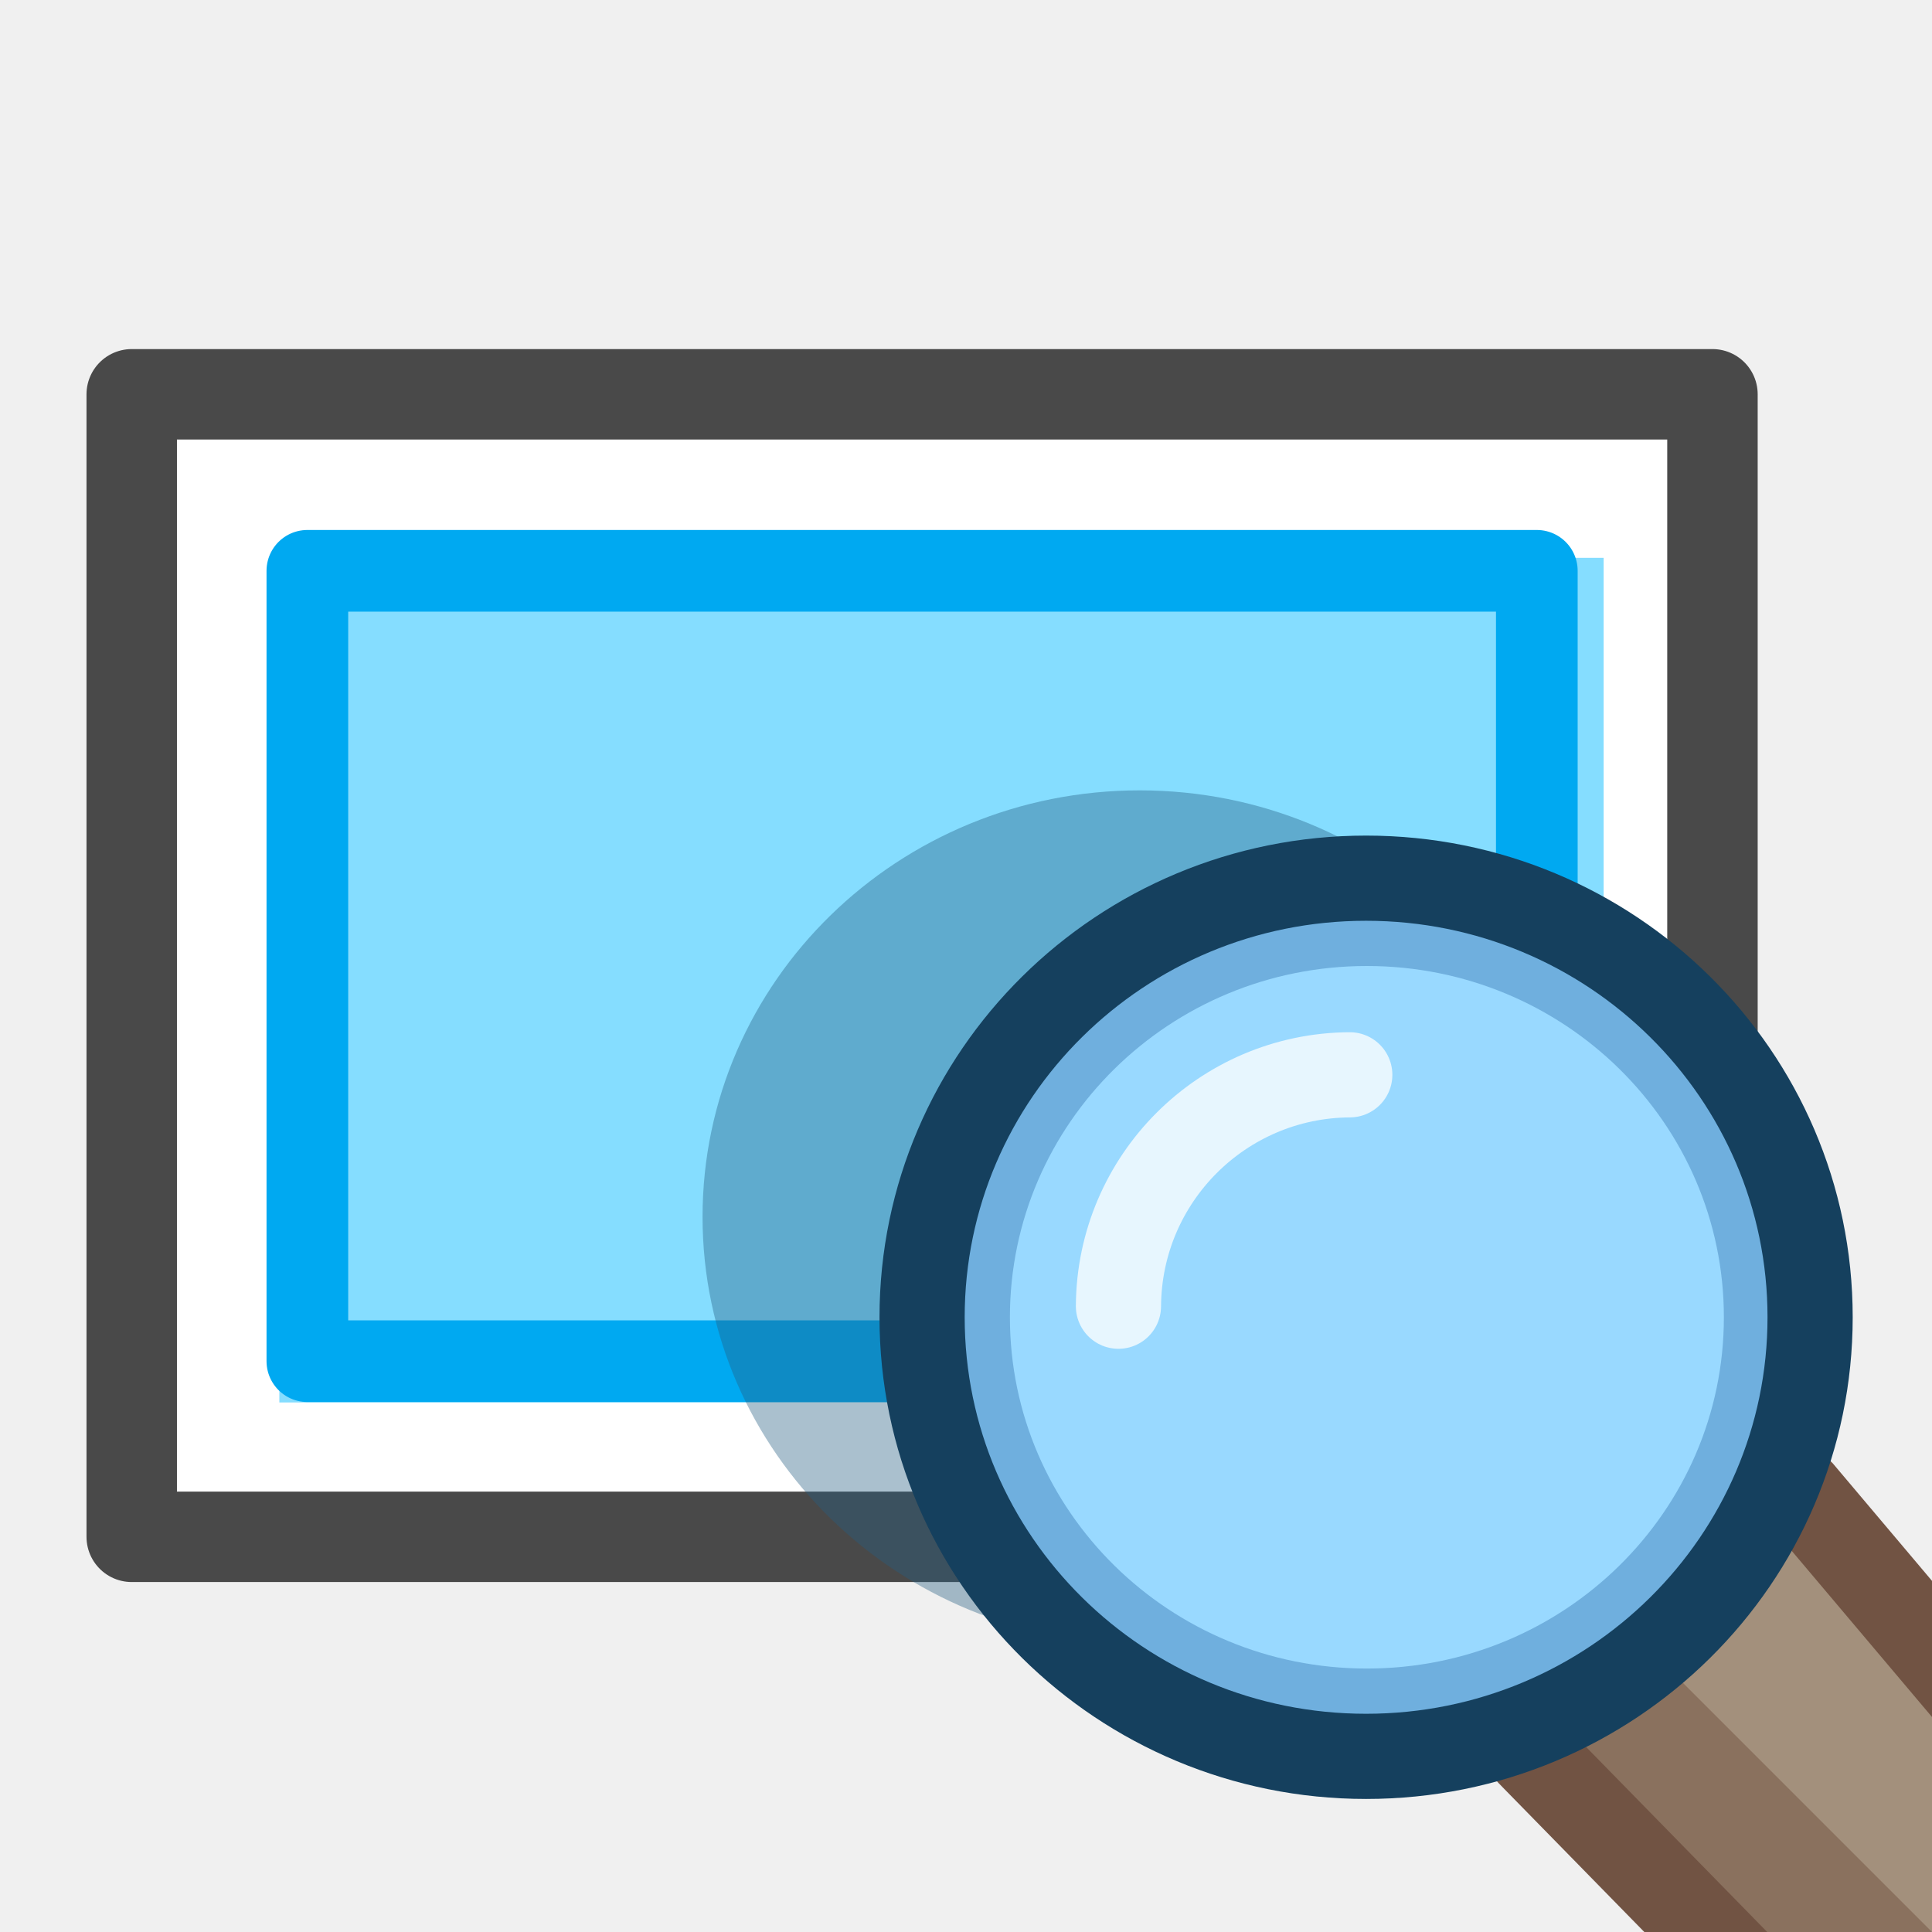
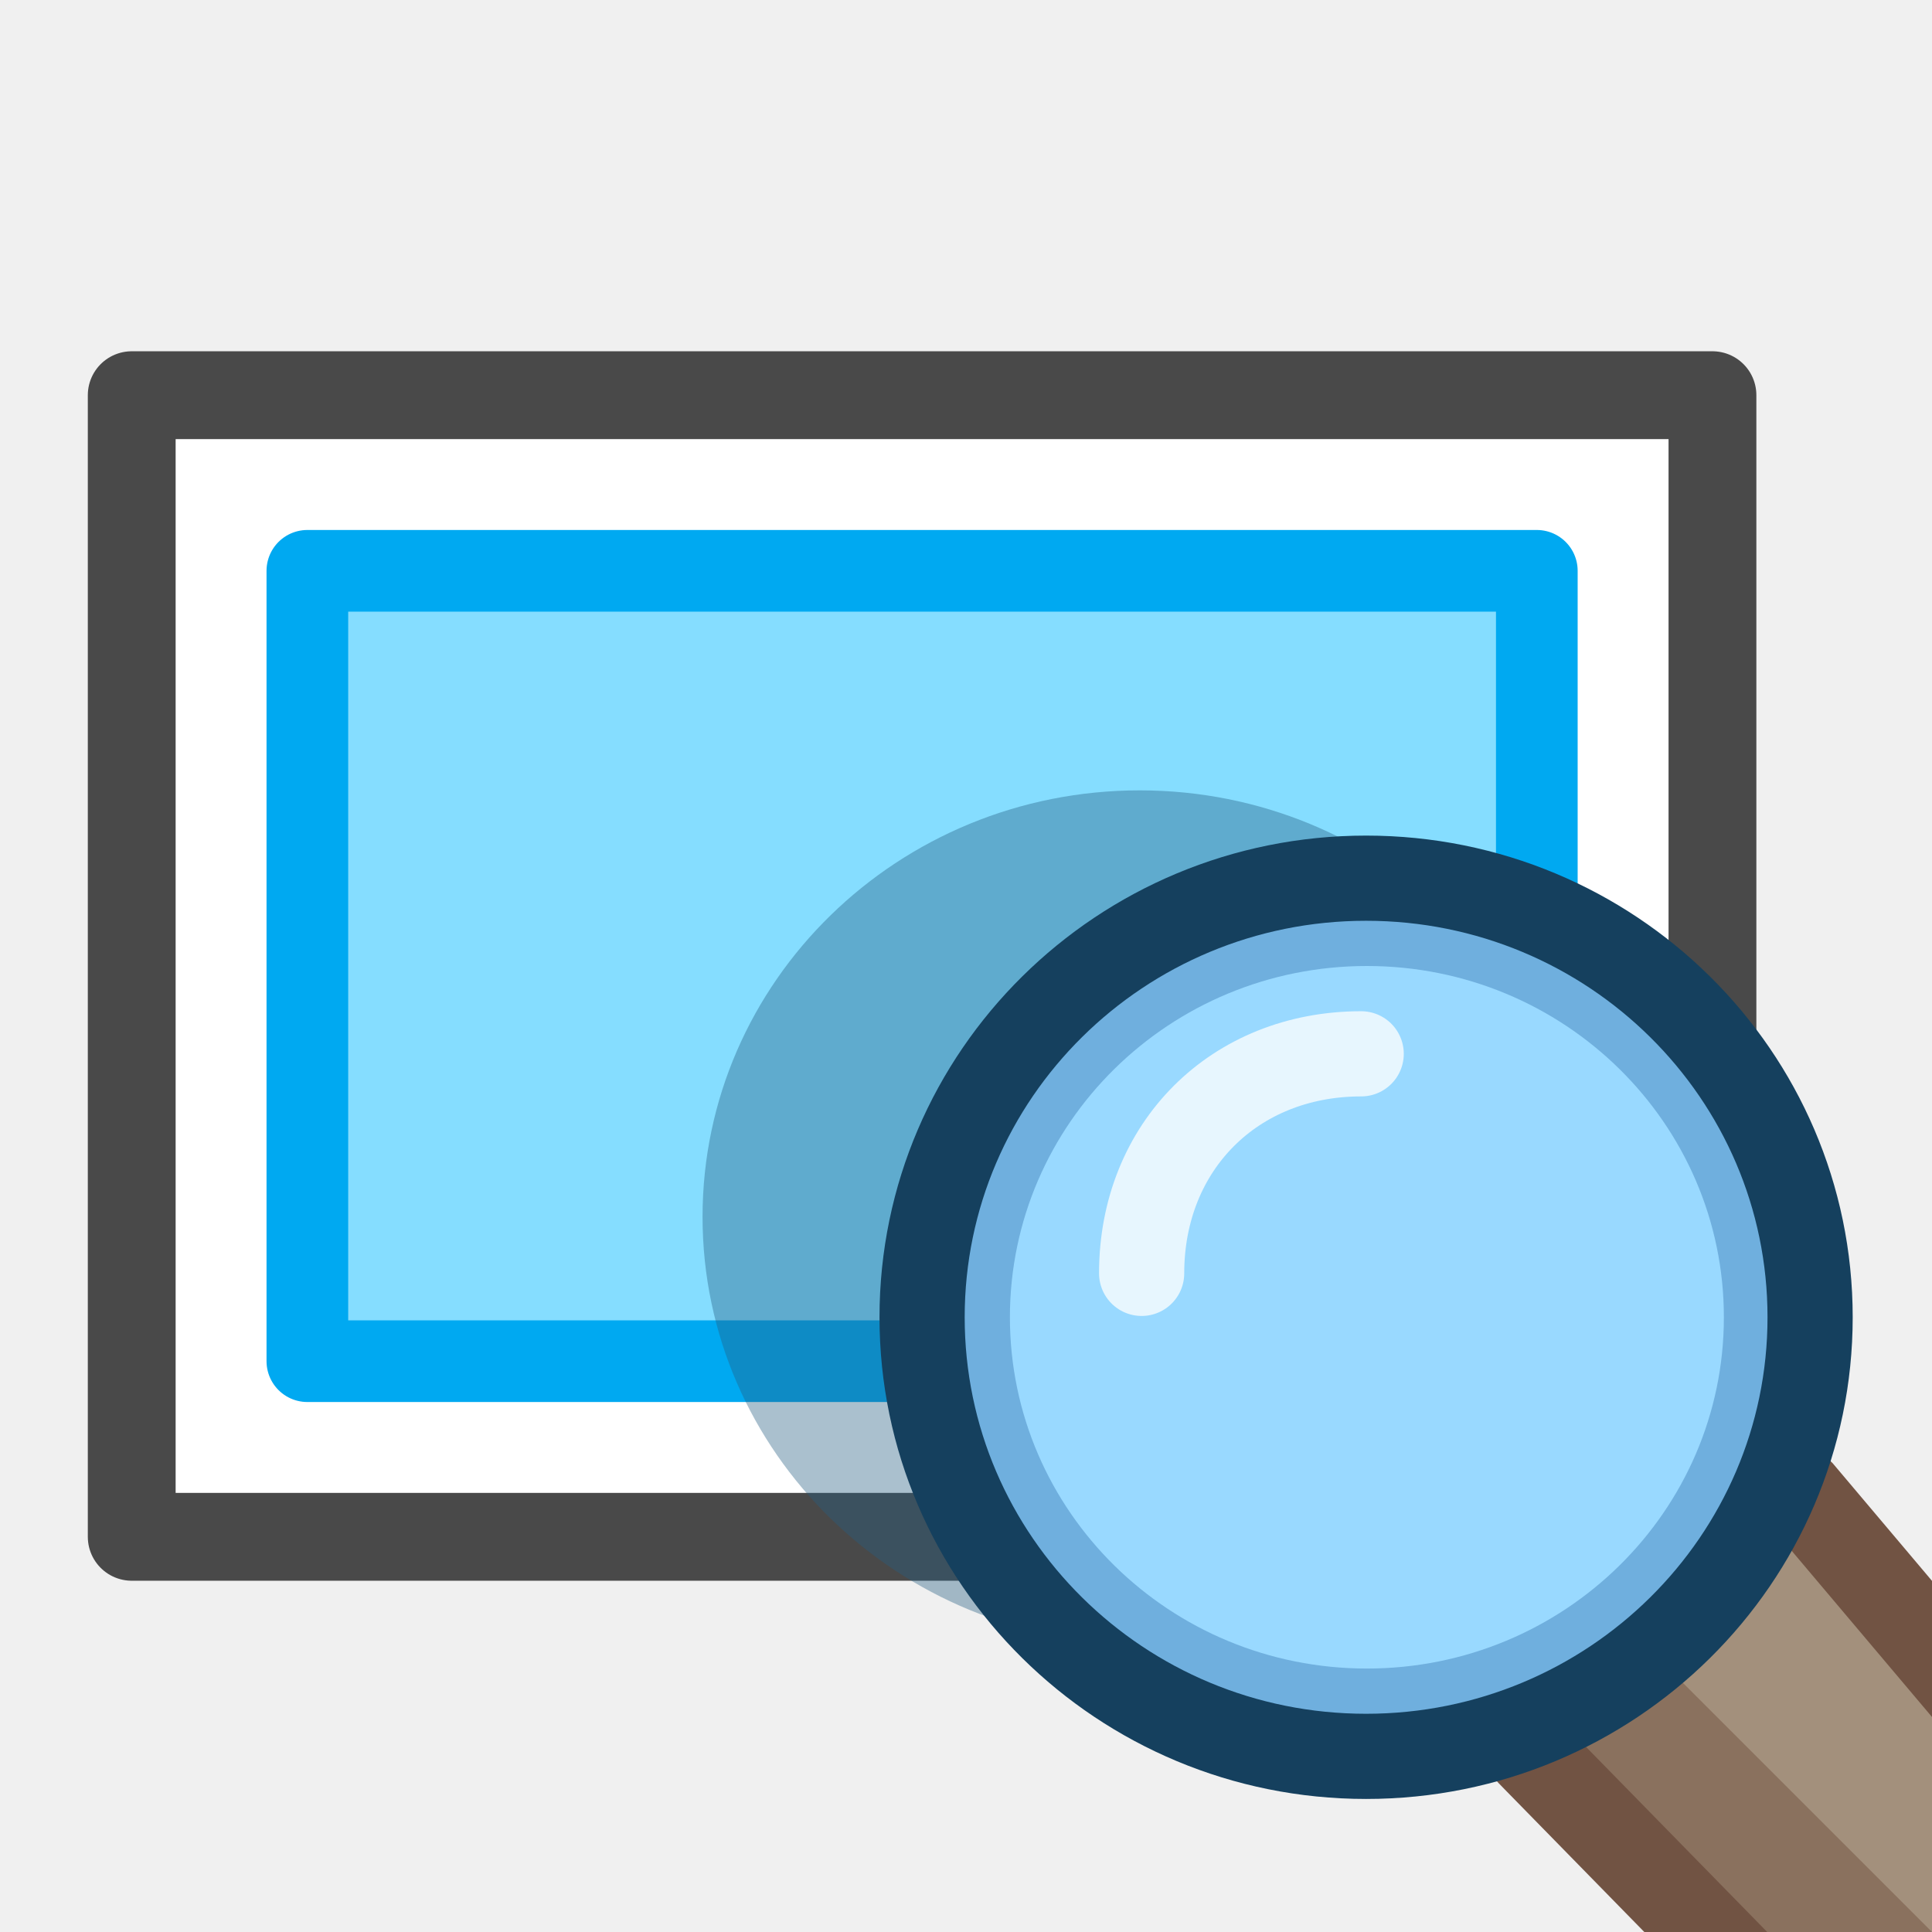
<svg xmlns="http://www.w3.org/2000/svg" width="100%" height="100%" viewBox="0 0 22 22" fill-rule="evenodd" stroke-linecap="round" stroke-linejoin="round" stroke-miterlimit="1.5">
  <path d="M1.811 5h17.82v12.339H1.811z" fill="#fff" />
-   <path d="M1.5 4.49h18V17.5h-18z" fill="none" stroke="#494949" stroke-width="1.03" />
-   <path d="M3.181 6.352h15.08v9.618H3.181z" fill="#85ddff" />
+   <path d="M1.5 4.5h18v13h-18z" fill="none" stroke="#494949" />
+   <path d="M3.5 6.5h14v9h-14z" fill="#85ddff" />
  <path d="M3.5 6.5h14v9h-14z" fill="none" stroke="#00a9f1" stroke-width=".93" />
  <g fill-rule="nonzero">
    <path d="M15.954 13.541c-.504.013-.988.22-1.344.579a1.97 1.97 0 0 0 0 2.768l6.05 6.043a1.97 1.97 0 0 0 2.768 0 1.97 1.97 0 0 0 0-2.769l-6.042-6.042a1.96 1.96 0 0 0-1.432-.579z" fill="#a3907c" />
    <path d="M19 19l-1.534.742 3.193 3.189c.759.76 2.1-.173 1.341-.931l-3-3z" fill="#8a715e" />
  </g>
  <path d="M19 16.5c-.506.012-1.144.141-1.5.5-.758.759-.792 2.241-.034 3l3.145 3.213c.759.758 2.058.476 2.817-.282s.331-2.211-.428-2.97L20.5 17c-.377-.38-.964-.511-1.5-.5z" fill="none" stroke="#715343" stroke-linejoin="miter" stroke-miterlimit="4" />
  <ellipse cx="12.978" cy="13.857" rx="4.978" ry="4.857" fill="#245c82" fill-opacity=".39" />
  <ellipse cx="15.556" cy="15.012" rx="5.056" ry="4.857" fill="#6fafde" />
  <ellipse cx="15.565" cy="15" rx="4.065" ry="4" fill="#99d9ff" />
  <g fill="none" stroke-width=".97">
    <ellipse cx="15.556" cy="15" rx="5.056" ry="5" stroke="#15405e" />
-     <path d="M15.37 12.239a2.65 2.65 0 0 0-2.634 2.635" stroke="#e7f6fe" stroke-miterlimit="4" />
+     <path d="M15.5 12c-1.445 0-2.5 1.055-2.5 2.5" stroke="#e7f6fe" stroke-miterlimit="4" />
  </g>
</svg>
